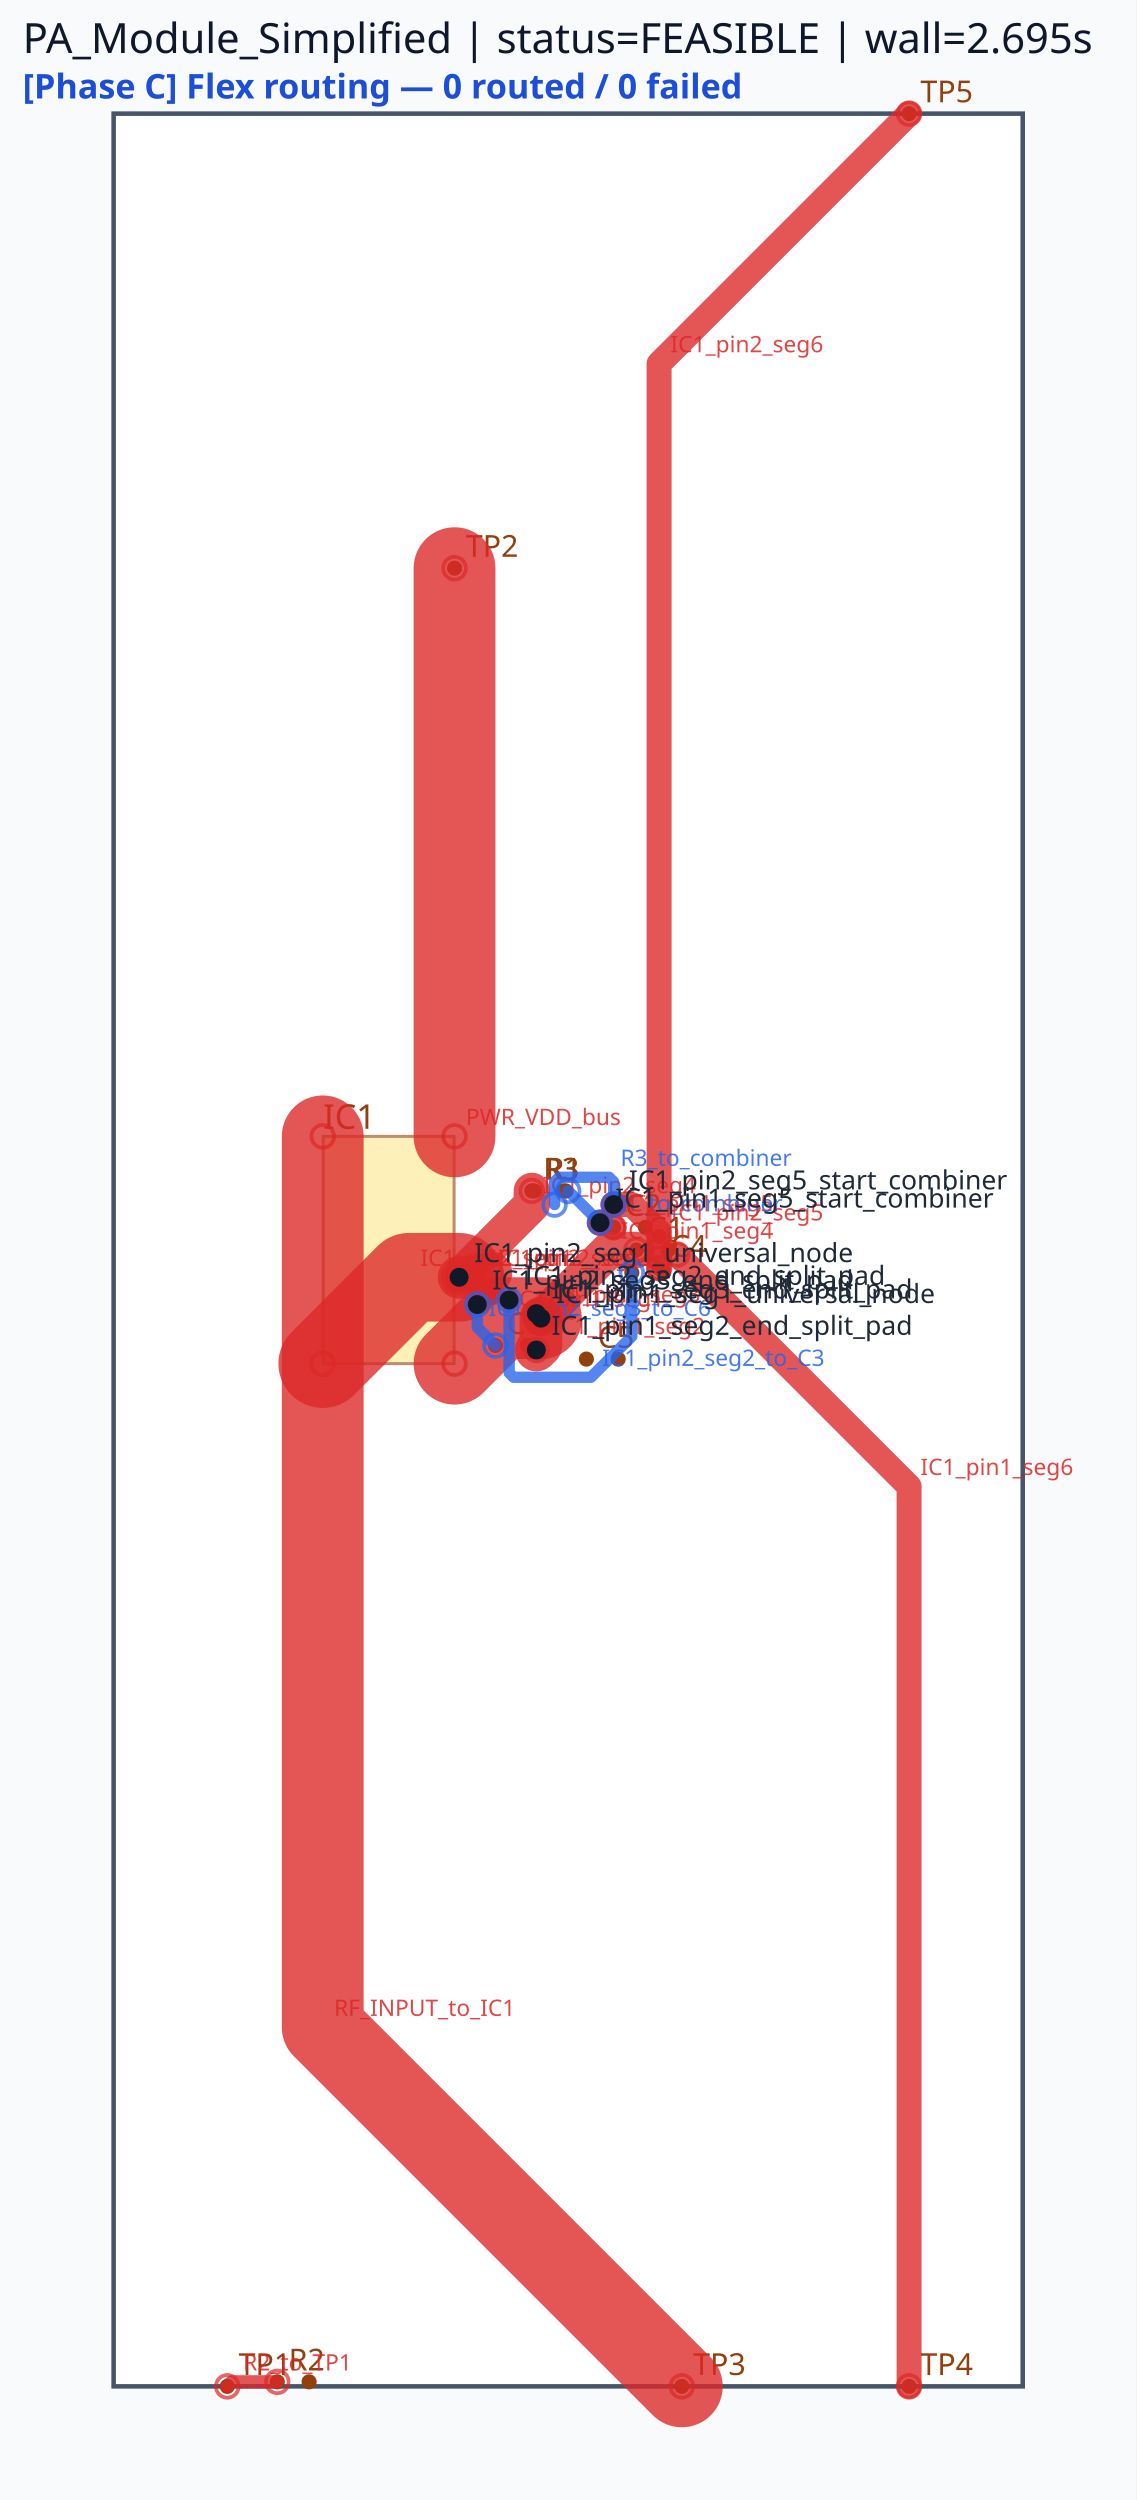
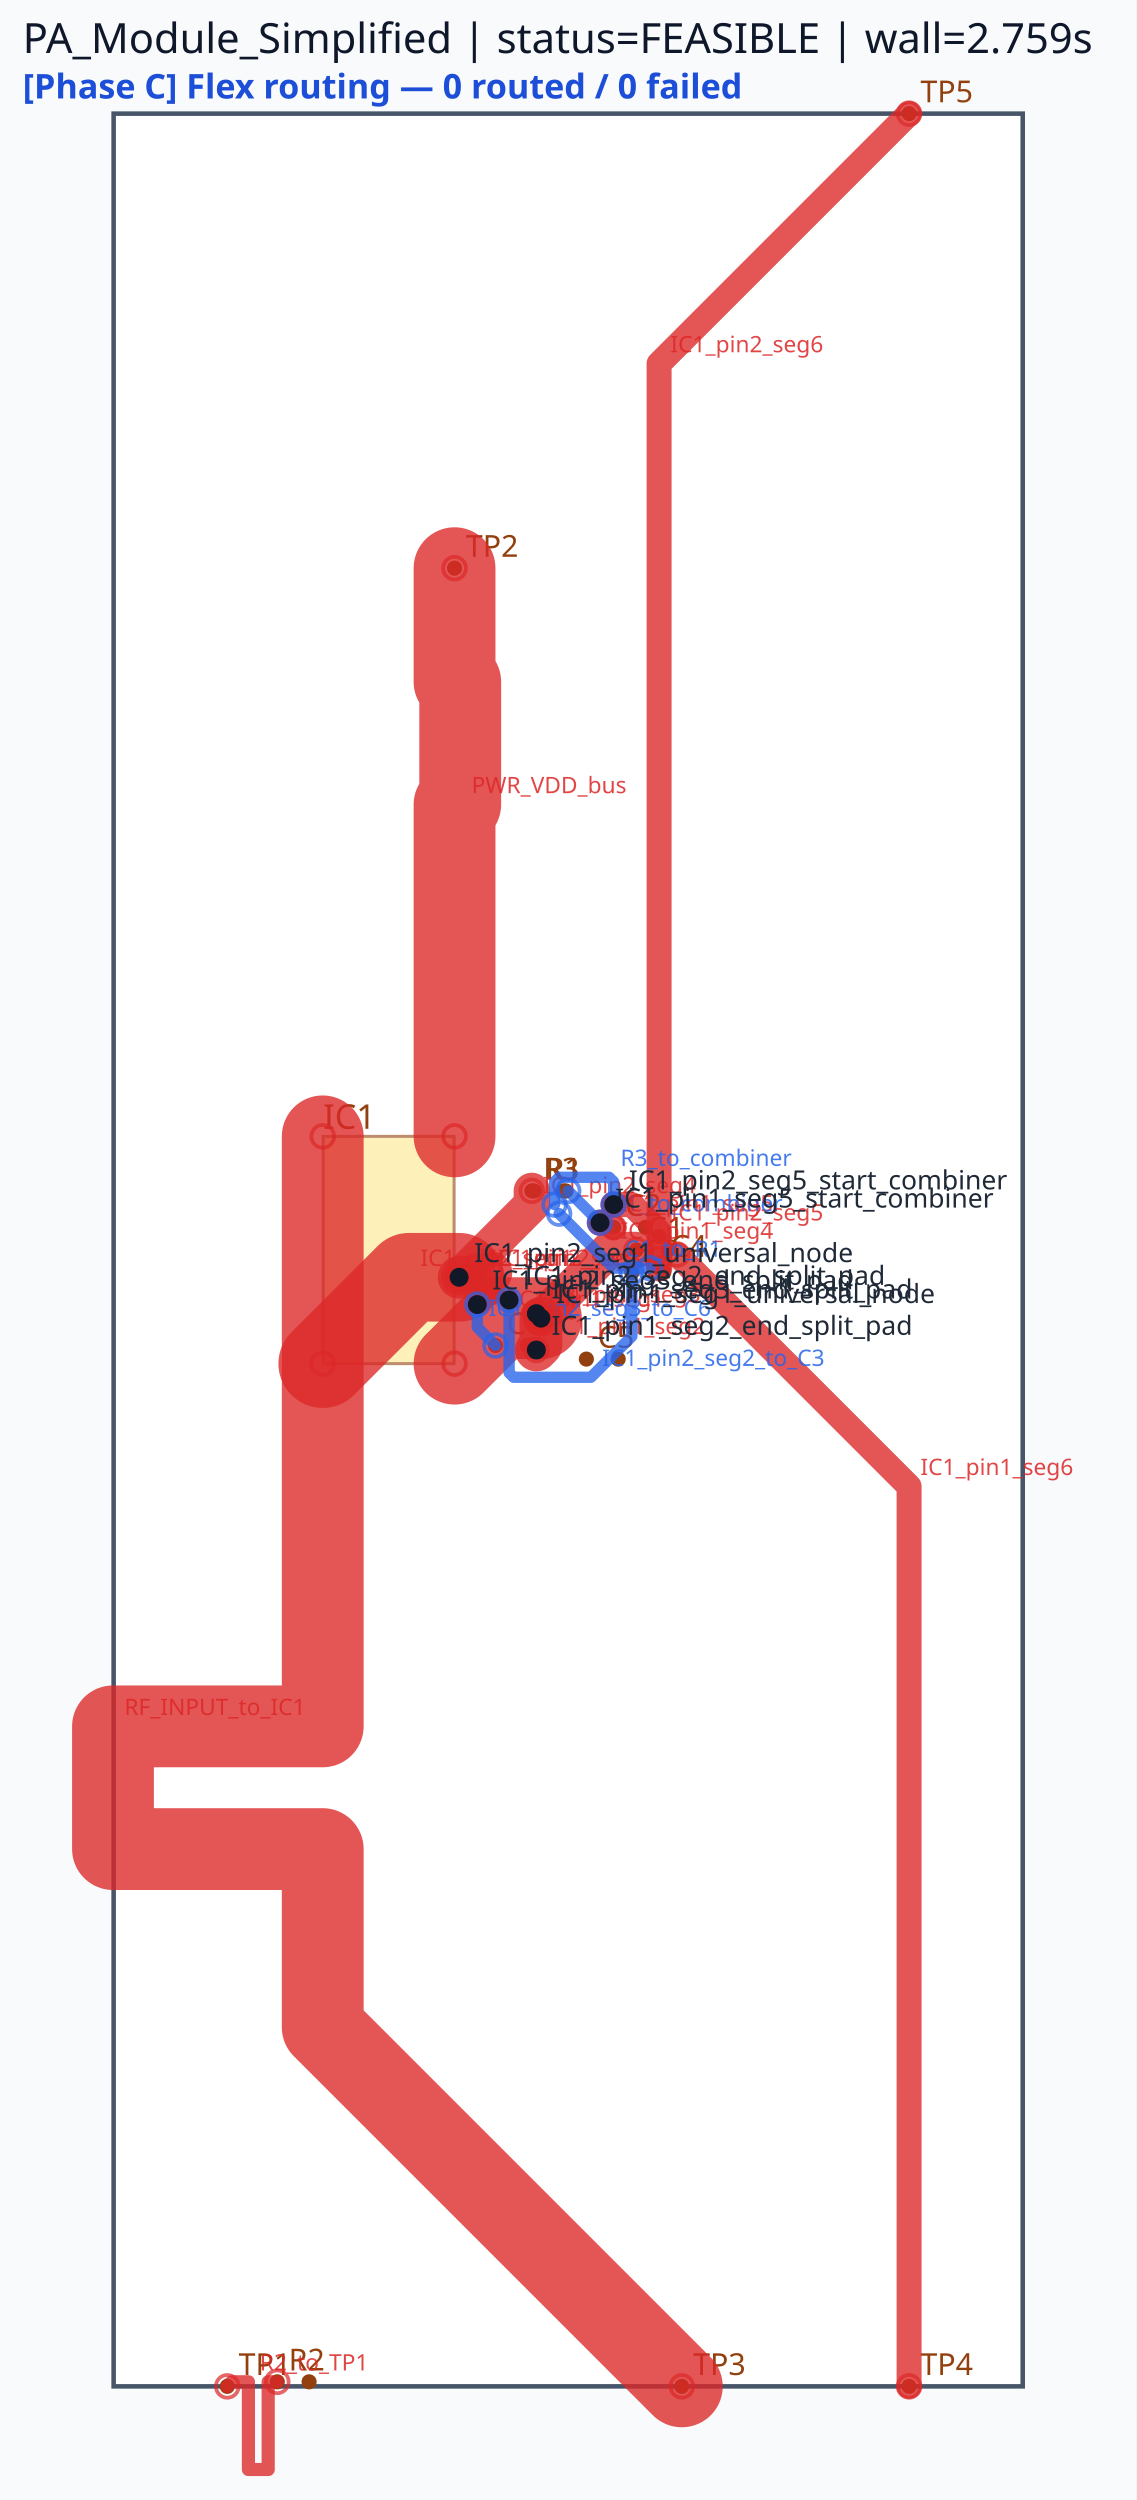
<svg xmlns="http://www.w3.org/2000/svg" viewBox="0 0 300.0 660.0" width="300.0" height="660.0">
  <rect x="0" y="0" width="100%" height="100%" fill="#f8fafc" />
  <rect x="30.00" y="30.00" width="240.00" height="600.00" fill="#ffffff" stroke="#475569" stroke-width="1.2" />
  <rect x="85.32" y="300.00" width="34.56" height="60.00" fill="#fde68a" stroke="#92400e" stroke-width="0.8" opacity="0.6" />
  <text x="85.32" y="298.00" font-family="sans-serif" font-size="9" fill="#92400e">IC1</text>
  <circle cx="60.00" cy="630.00" r="2" fill="#92400e" />
  <text x="63.00" y="627.00" font-family="sans-serif" font-size="8" fill="#92400e">TP1</text>
  <circle cx="120.00" cy="150.00" r="2" fill="#92400e" />
  <text x="123.00" y="147.00" font-family="sans-serif" font-size="8" fill="#92400e">TP2</text>
  <circle cx="180.00" cy="630.00" r="2" fill="#92400e" />
  <text x="183.00" y="627.00" font-family="sans-serif" font-size="8" fill="#92400e">TP3</text>
  <circle cx="240.00" cy="630.00" r="2" fill="#92400e" />
  <text x="243.00" y="627.00" font-family="sans-serif" font-size="8" fill="#92400e">TP4</text>
  <circle cx="240.00" cy="30.00" r="2" fill="#92400e" />
  <text x="243.00" y="27.00" font-family="sans-serif" font-size="8" fill="#92400e">TP5</text>
  <circle cx="168.00" cy="330.00" r="2" fill="#92400e" />
  <circle cx="176.40" cy="330.00" r="2" fill="#92400e" />
  <text x="171.00" y="327.00" font-family="sans-serif" font-size="8" fill="#92400e">C1</text>
  <circle cx="141.00" cy="314.41" r="2" fill="#92400e" />
  <circle cx="149.40" cy="314.41" r="2" fill="#92400e" />
  <text x="144.00" y="311.41" font-family="sans-serif" font-size="8" fill="#92400e">R1</text>
  <circle cx="162.00" cy="324.00" r="2" fill="#92400e" />
  <circle cx="170.40" cy="324.00" r="2" fill="#92400e" />
  <text x="165.00" y="321.00" font-family="sans-serif" font-size="8" fill="#92400e">C2</text>
  <circle cx="73.20" cy="628.80" r="2" fill="#92400e" />
  <circle cx="81.60" cy="628.80" r="2" fill="#92400e" />
  <text x="76.20" y="625.80" font-family="sans-serif" font-size="8" fill="#92400e">R2</text>
  <circle cx="166.80" cy="336.00" r="2" fill="#92400e" />
  <circle cx="175.20" cy="336.00" r="2" fill="#92400e" />
  <text x="169.80" y="333.00" font-family="sans-serif" font-size="8" fill="#92400e">C3</text>
  <circle cx="140.40" cy="314.40" r="2" fill="#92400e" />
  <circle cx="148.80" cy="314.40" r="2" fill="#92400e" />
  <text x="143.40" y="311.40" font-family="sans-serif" font-size="8" fill="#92400e">R3</text>
  <circle cx="174.00" cy="334.80" r="2" fill="#92400e" />
  <circle cx="174.00" cy="326.40" r="2" fill="#92400e" />
  <text x="177.00" y="331.80" font-family="sans-serif" font-size="8" fill="#92400e">C4</text>
  <circle cx="154.80" cy="358.80" r="2" fill="#92400e" />
  <circle cx="163.20" cy="358.80" r="2" fill="#92400e" />
  <text x="157.80" y="355.80" font-family="sans-serif" font-size="8" fill="#92400e">C5</text>
  <circle cx="139.20" cy="355.20" r="2" fill="#92400e" />
  <circle cx="130.80" cy="355.20" r="2" fill="#92400e" />
  <text x="133.80" y="352.20" font-family="sans-serif" font-size="8" fill="#92400e">C6</text>
  <polyline points="85.20,360.00 108.00,337.20 121.20,337.20" fill="none" stroke="#dc2626" stroke-width="23.40" stroke-linecap="round" stroke-linejoin="round" opacity="0.78" />
  <circle cx="85.20" cy="360.00" r="3" fill="none" stroke="#dc2626" stroke-width="1.0" opacity="0.7" />
  <circle cx="121.20" cy="337.20" r="3" fill="none" stroke="#dc2626" stroke-width="1.0" opacity="0.7" />
  <text x="111.00" y="334.20" font-family="sans-serif" font-size="6" fill="#dc2626" opacity="0.85">IC1_pin2_seg1</text>
  <polyline points="120.00,360.00 132.00,348.00 142.80,348.00" fill="none" stroke="#dc2626" stroke-width="21.60" stroke-linecap="round" stroke-linejoin="round" opacity="0.78" />
  <circle cx="120.00" cy="360.00" r="3" fill="none" stroke="#dc2626" stroke-width="1.0" opacity="0.7" />
  <circle cx="142.80" cy="348.00" r="3" fill="none" stroke="#dc2626" stroke-width="1.0" opacity="0.7" />
  <text x="135.00" y="345.00" font-family="sans-serif" font-size="6" fill="#dc2626" opacity="0.85">IC1_pin1_seg1</text>
  <polyline points="142.80,348.00 160.80,330.00 168.00,330.00" fill="none" stroke="#dc2626" stroke-width="9.60" stroke-linecap="round" stroke-linejoin="round" opacity="0.78" />
  <circle cx="142.80" cy="348.00" r="3" fill="none" stroke="#dc2626" stroke-width="1.0" opacity="0.7" />
  <circle cx="168.00" cy="330.00" r="3" fill="none" stroke="#dc2626" stroke-width="1.0" opacity="0.7" />
  <text x="163.80" y="327.00" font-family="sans-serif" font-size="6" fill="#dc2626" opacity="0.85">IC1_pin1_seg4</text>
  <polyline points="121.20,337.20 140.40,318.00 140.40,314.40" fill="none" stroke="#dc2626" stroke-width="9.60" stroke-linecap="round" stroke-linejoin="round" opacity="0.78" />
  <circle cx="121.20" cy="337.20" r="3" fill="none" stroke="#dc2626" stroke-width="1.0" opacity="0.7" />
  <circle cx="140.40" cy="314.40" r="3" fill="none" stroke="#dc2626" stroke-width="1.0" opacity="0.7" />
  <text x="143.40" y="315.00" font-family="sans-serif" font-size="6" fill="#dc2626" opacity="0.85">IC1_pin2_seg4</text>
  <polyline points="121.20,337.20 128.40,337.20 129.60,336.00" fill="none" stroke="#dc2626" stroke-width="11.28" stroke-linecap="round" stroke-linejoin="round" opacity="0.78" />
  <circle cx="121.20" cy="337.20" r="3" fill="none" stroke="#dc2626" stroke-width="1.0" opacity="0.7" />
  <circle cx="129.60" cy="336.00" r="3" fill="none" stroke="#dc2626" stroke-width="1.0" opacity="0.7" />
  <text x="131.40" y="334.20" font-family="sans-serif" font-size="6" fill="#dc2626" opacity="0.85">IC1_pin2_seg2</text>
  <polyline points="158.40,322.80 160.80,322.80 162.00,324.00" fill="none" stroke="#dc2626" stroke-width="6.60" stroke-linecap="round" stroke-linejoin="round" opacity="0.78" />
  <circle cx="158.40" cy="322.80" r="3" fill="none" stroke="#dc2626" stroke-width="1.0" opacity="0.7" />
  <circle cx="162.00" cy="324.00" r="3" fill="none" stroke="#dc2626" stroke-width="1.0" opacity="0.7" />
  <text x="163.80" y="319.80" font-family="sans-serif" font-size="6" fill="#dc2626" opacity="0.85">IC1_pin1_seg5</text>
  <polyline points="121.20,337.20 126.00,337.20 129.60,340.80" fill="none" stroke="#dc2626" stroke-width="7.62" stroke-linecap="round" stroke-linejoin="round" opacity="0.78" />
  <circle cx="121.20" cy="337.20" r="3" fill="none" stroke="#dc2626" stroke-width="1.0" opacity="0.7" />
  <circle cx="129.60" cy="340.80" r="3" fill="none" stroke="#dc2626" stroke-width="1.0" opacity="0.7" />
  <text x="129.00" y="334.20" font-family="sans-serif" font-size="6" fill="#dc2626" opacity="0.85">IC1_pin2_seg3</text>
-   <polyline points="180.00,630.00 85.20,535.20 85.20,300.00" fill="none" stroke="#dc2626" stroke-width="21.60" stroke-linecap="round" stroke-linejoin="round" opacity="0.78" />
+   <polyline points="180.00,630.00 85.20,535.20 85.20,488.16 29.83,488.16 29.83,455.76 85.20,455.76 85.20,347.04 85.20,300.00" fill="none" stroke="#dc2626" stroke-width="21.60" stroke-linecap="round" stroke-linejoin="round" opacity="0.78" />
  <circle cx="180.00" cy="630.00" r="3" fill="none" stroke="#dc2626" stroke-width="1.0" opacity="0.7" />
  <circle cx="85.20" cy="300.00" r="3" fill="none" stroke="#dc2626" stroke-width="1.0" opacity="0.7" />
-   <text x="88.20" y="532.20" font-family="sans-serif" font-size="6" fill="#dc2626" opacity="0.85">RF_INPUT_to_IC1</text>
-   <polyline points="120.00,150.00 120.00,300.00" fill="none" stroke="#dc2626" stroke-width="21.60" stroke-linecap="round" stroke-linejoin="round" opacity="0.78" />
+   <text x="32.83" y="452.76" font-family="sans-serif" font-size="6" fill="#dc2626" opacity="0.85">RF_INPUT_to_IC1</text>
+   <polyline points="120.00,150.00 120.00,180.00 121.50,180.00 121.50,212.40 120.00,212.40 120.00,270.00 120.00,300.00" fill="none" stroke="#dc2626" stroke-width="21.60" stroke-linecap="round" stroke-linejoin="round" opacity="0.78" />
  <circle cx="120.00" cy="150.00" r="3" fill="none" stroke="#dc2626" stroke-width="1.0" opacity="0.7" />
  <circle cx="120.00" cy="300.00" r="3" fill="none" stroke="#dc2626" stroke-width="1.0" opacity="0.7" />
-   <text x="123.00" y="297.00" font-family="sans-serif" font-size="6" fill="#dc2626" opacity="0.85">PWR_VDD_bus</text>
+   <text x="124.50" y="209.40" font-family="sans-serif" font-size="6" fill="#dc2626" opacity="0.85">PWR_VDD_bus</text>
  <polyline points="178.80,331.20 240.00,392.40 240.00,630.00" fill="none" stroke="#dc2626" stroke-width="6.60" stroke-linecap="round" stroke-linejoin="round" opacity="0.78" />
  <circle cx="178.80" cy="331.20" r="3" fill="none" stroke="#dc2626" stroke-width="1.0" opacity="0.7" />
  <circle cx="240.00" cy="630.00" r="3" fill="none" stroke="#dc2626" stroke-width="1.0" opacity="0.7" />
  <text x="243.00" y="389.40" font-family="sans-serif" font-size="6" fill="#dc2626" opacity="0.85">IC1_pin1_seg6</text>
  <polyline points="174.00,332.40 174.00,96.00 240.00,30.00" fill="none" stroke="#dc2626" stroke-width="6.60" stroke-linecap="round" stroke-linejoin="round" opacity="0.78" />
  <circle cx="174.00" cy="332.40" r="3" fill="none" stroke="#dc2626" stroke-width="1.0" opacity="0.7" />
  <circle cx="240.00" cy="30.00" r="3" fill="none" stroke="#dc2626" stroke-width="1.0" opacity="0.7" />
  <text x="177.00" y="93.00" font-family="sans-serif" font-size="6" fill="#dc2626" opacity="0.85">IC1_pin2_seg6</text>
-   <polyline points="73.20,628.80 61.20,628.80 60.00,630.00" fill="none" stroke="#dc2626" stroke-width="3.48" stroke-linecap="round" stroke-linejoin="round" opacity="0.78" />
+   <polyline points="73.20,628.80 70.80,628.80 70.80,651.95 65.58,651.95 65.58,628.80 63.60,628.80 61.20,628.80 60.00,630.00" fill="none" stroke="#dc2626" stroke-width="3.48" stroke-linecap="round" stroke-linejoin="round" opacity="0.78" />
  <circle cx="73.20" cy="628.80" r="3" fill="none" stroke="#dc2626" stroke-width="1.0" opacity="0.7" />
  <circle cx="60.00" cy="630.00" r="3" fill="none" stroke="#dc2626" stroke-width="1.0" opacity="0.7" />
-   <text x="64.20" y="625.80" font-family="sans-serif" font-size="6" fill="#dc2626" opacity="0.85">R2_to_TP1</text>
+   <text x="68.58" y="625.80" font-family="sans-serif" font-size="6" fill="#dc2626" opacity="0.85">R2_to_TP1</text>
  <polyline points="150.00,314.40 158.40,322.80" fill="none" stroke="#2563eb" stroke-width="3.00" stroke-linecap="round" stroke-linejoin="round" opacity="0.78" />
  <circle cx="150.00" cy="314.40" r="3" fill="none" stroke="#2563eb" stroke-width="1.0" opacity="0.7" />
  <circle cx="158.40" cy="322.80" r="3" fill="none" stroke="#2563eb" stroke-width="1.0" opacity="0.7" />
  <text x="161.40" y="319.80" font-family="sans-serif" font-size="6" fill="#2563eb" opacity="0.85">R1_to_combiner</text>
  <polyline points="126.00,344.40 126.00,350.40 130.80,355.20" fill="none" stroke="#2563eb" stroke-width="3.00" stroke-linecap="round" stroke-linejoin="round" opacity="0.78" />
  <circle cx="126.00" cy="344.40" r="3" fill="none" stroke="#2563eb" stroke-width="1.0" opacity="0.7" />
  <circle cx="130.80" cy="355.20" r="3" fill="none" stroke="#2563eb" stroke-width="1.0" opacity="0.7" />
  <text x="129.00" y="347.40" font-family="sans-serif" font-size="6" fill="#2563eb" opacity="0.85">IC1_pin2_seg3_to_C6</text>
  <polyline points="162.00,318.00 166.80,318.00 174.00,325.20 174.00,334.80" fill="none" stroke="#dc2626" stroke-width="6.60" stroke-linecap="round" stroke-linejoin="round" opacity="0.78" />
  <circle cx="162.00" cy="318.00" r="3" fill="none" stroke="#dc2626" stroke-width="1.0" opacity="0.7" />
  <circle cx="174.00" cy="334.80" r="3" fill="none" stroke="#dc2626" stroke-width="1.0" opacity="0.7" />
  <text x="177.00" y="322.20" font-family="sans-serif" font-size="6" fill="#dc2626" opacity="0.85">IC1_pin2_seg5</text>
  <polyline points="142.80,348.00 141.60,346.80" fill="none" stroke="#dc2626" stroke-width="7.62" stroke-linecap="round" stroke-linejoin="round" opacity="0.78" />
  <circle cx="142.80" cy="348.00" r="3" fill="none" stroke="#dc2626" stroke-width="1.0" opacity="0.7" />
  <circle cx="141.60" cy="346.80" r="3" fill="none" stroke="#dc2626" stroke-width="1.0" opacity="0.7" />
  <text x="144.60" y="343.80" font-family="sans-serif" font-size="6" fill="#dc2626" opacity="0.85">IC1_pin1_seg3</text>
  <polyline points="142.80,348.00 142.80,355.20 141.60,356.40" fill="none" stroke="#dc2626" stroke-width="11.28" stroke-linecap="round" stroke-linejoin="round" opacity="0.78" />
  <circle cx="142.80" cy="348.00" r="3" fill="none" stroke="#dc2626" stroke-width="1.0" opacity="0.7" />
  <circle cx="141.60" cy="356.40" r="3" fill="none" stroke="#dc2626" stroke-width="1.0" opacity="0.7" />
  <text x="145.80" y="352.20" font-family="sans-serif" font-size="6" fill="#dc2626" opacity="0.85">IC1_pin1_seg2</text>
  <polyline points="134.40,343.20 134.40,362.40 135.60,363.60 156.00,363.60 166.80,352.80 166.80,336.00" fill="none" stroke="#2563eb" stroke-width="3.00" stroke-linecap="round" stroke-linejoin="round" opacity="0.78" />
  <circle cx="134.40" cy="343.20" r="3" fill="none" stroke="#2563eb" stroke-width="1.0" opacity="0.7" />
  <circle cx="166.80" cy="336.00" r="3" fill="none" stroke="#2563eb" stroke-width="1.0" opacity="0.7" />
  <text x="159.00" y="360.60" font-family="sans-serif" font-size="6" fill="#2563eb" opacity="0.85">IC1_pin2_seg2_to_C3</text>
  <polyline points="146.40,318.00 146.40,312.00 147.60,310.80 160.80,310.80 162.00,312.00 162.00,318.00" fill="none" stroke="#2563eb" stroke-width="3.00" stroke-linecap="round" stroke-linejoin="round" opacity="0.78" />
  <circle cx="146.40" cy="318.00" r="3" fill="none" stroke="#2563eb" stroke-width="1.0" opacity="0.7" />
  <circle cx="162.00" cy="318.00" r="3" fill="none" stroke="#2563eb" stroke-width="1.0" opacity="0.7" />
  <text x="163.80" y="307.80" font-family="sans-serif" font-size="6" fill="#2563eb" opacity="0.85">R3_to_combiner</text>
+   <polyline points="171.60,334.80 162.00,334.80 147.60,320.40" fill="none" stroke="#2563eb" stroke-width="3.00" stroke-linecap="round" stroke-linejoin="round" opacity="0.78" />
+   <circle cx="171.60" cy="334.80" r="3" fill="none" stroke="#2563eb" stroke-width="1.0" opacity="0.7" />
+   <circle cx="147.60" cy="320.40" r="3" fill="none" stroke="#2563eb" stroke-width="1.0" opacity="0.7" />
+   <text x="165.00" y="331.80" font-family="sans-serif" font-size="6" fill="#2563eb" opacity="0.85">C1_to_R1</text>
  <circle cx="142.80" cy="348.00" r="2.5" fill="#111827" />
  <text x="146.80" y="344.00" font-family="sans-serif" font-size="7" fill="#1f2937">IC1_pin1_seg1_universal_node</text>
  <circle cx="141.60" cy="356.40" r="2.5" fill="#111827" />
  <text x="145.60" y="352.40" font-family="sans-serif" font-size="7" fill="#1f2937">IC1_pin1_seg2_end_split_pad</text>
  <circle cx="141.60" cy="346.80" r="2.5" fill="#111827" />
  <text x="145.60" y="342.80" font-family="sans-serif" font-size="7" fill="#1f2937">IC1_pin1_seg3_end_split_pad</text>
  <circle cx="158.40" cy="322.80" r="2.5" fill="#111827" />
  <text x="162.40" y="318.80" font-family="sans-serif" font-size="7" fill="#1f2937">IC1_pin1_seg5_start_combiner</text>
  <circle cx="121.20" cy="337.20" r="2.5" fill="#111827" />
  <text x="125.20" y="333.20" font-family="sans-serif" font-size="7" fill="#1f2937">IC1_pin2_seg1_universal_node</text>
  <circle cx="134.40" cy="343.20" r="2.5" fill="#111827" />
  <text x="138.40" y="339.20" font-family="sans-serif" font-size="7" fill="#1f2937">IC1_pin2_seg2_end_split_pad</text>
  <circle cx="126.00" cy="344.40" r="2.5" fill="#111827" />
  <text x="130.00" y="340.40" font-family="sans-serif" font-size="7" fill="#1f2937">IC1_pin2_seg3_end_split_pad</text>
  <circle cx="162.00" cy="318.00" r="2.5" fill="#111827" />
  <text x="166.00" y="314.00" font-family="sans-serif" font-size="7" fill="#1f2937">IC1_pin2_seg5_start_combiner</text>
-   <text x="6" y="14" font-family="sans-serif" font-size="11" fill="#0f172a">PA_Module_Simplified | status=FEASIBLE | wall=2.695s</text>
+   <text x="6" y="14" font-family="sans-serif" font-size="11" fill="#0f172a">PA_Module_Simplified | status=FEASIBLE | wall=2.759s</text>
  <text x="6" y="26" font-family="sans-serif" font-size="9" font-weight="bold" fill="#1d4ed8">[Phase C] Flex routing — 0 routed / 0 failed</text>
</svg>
